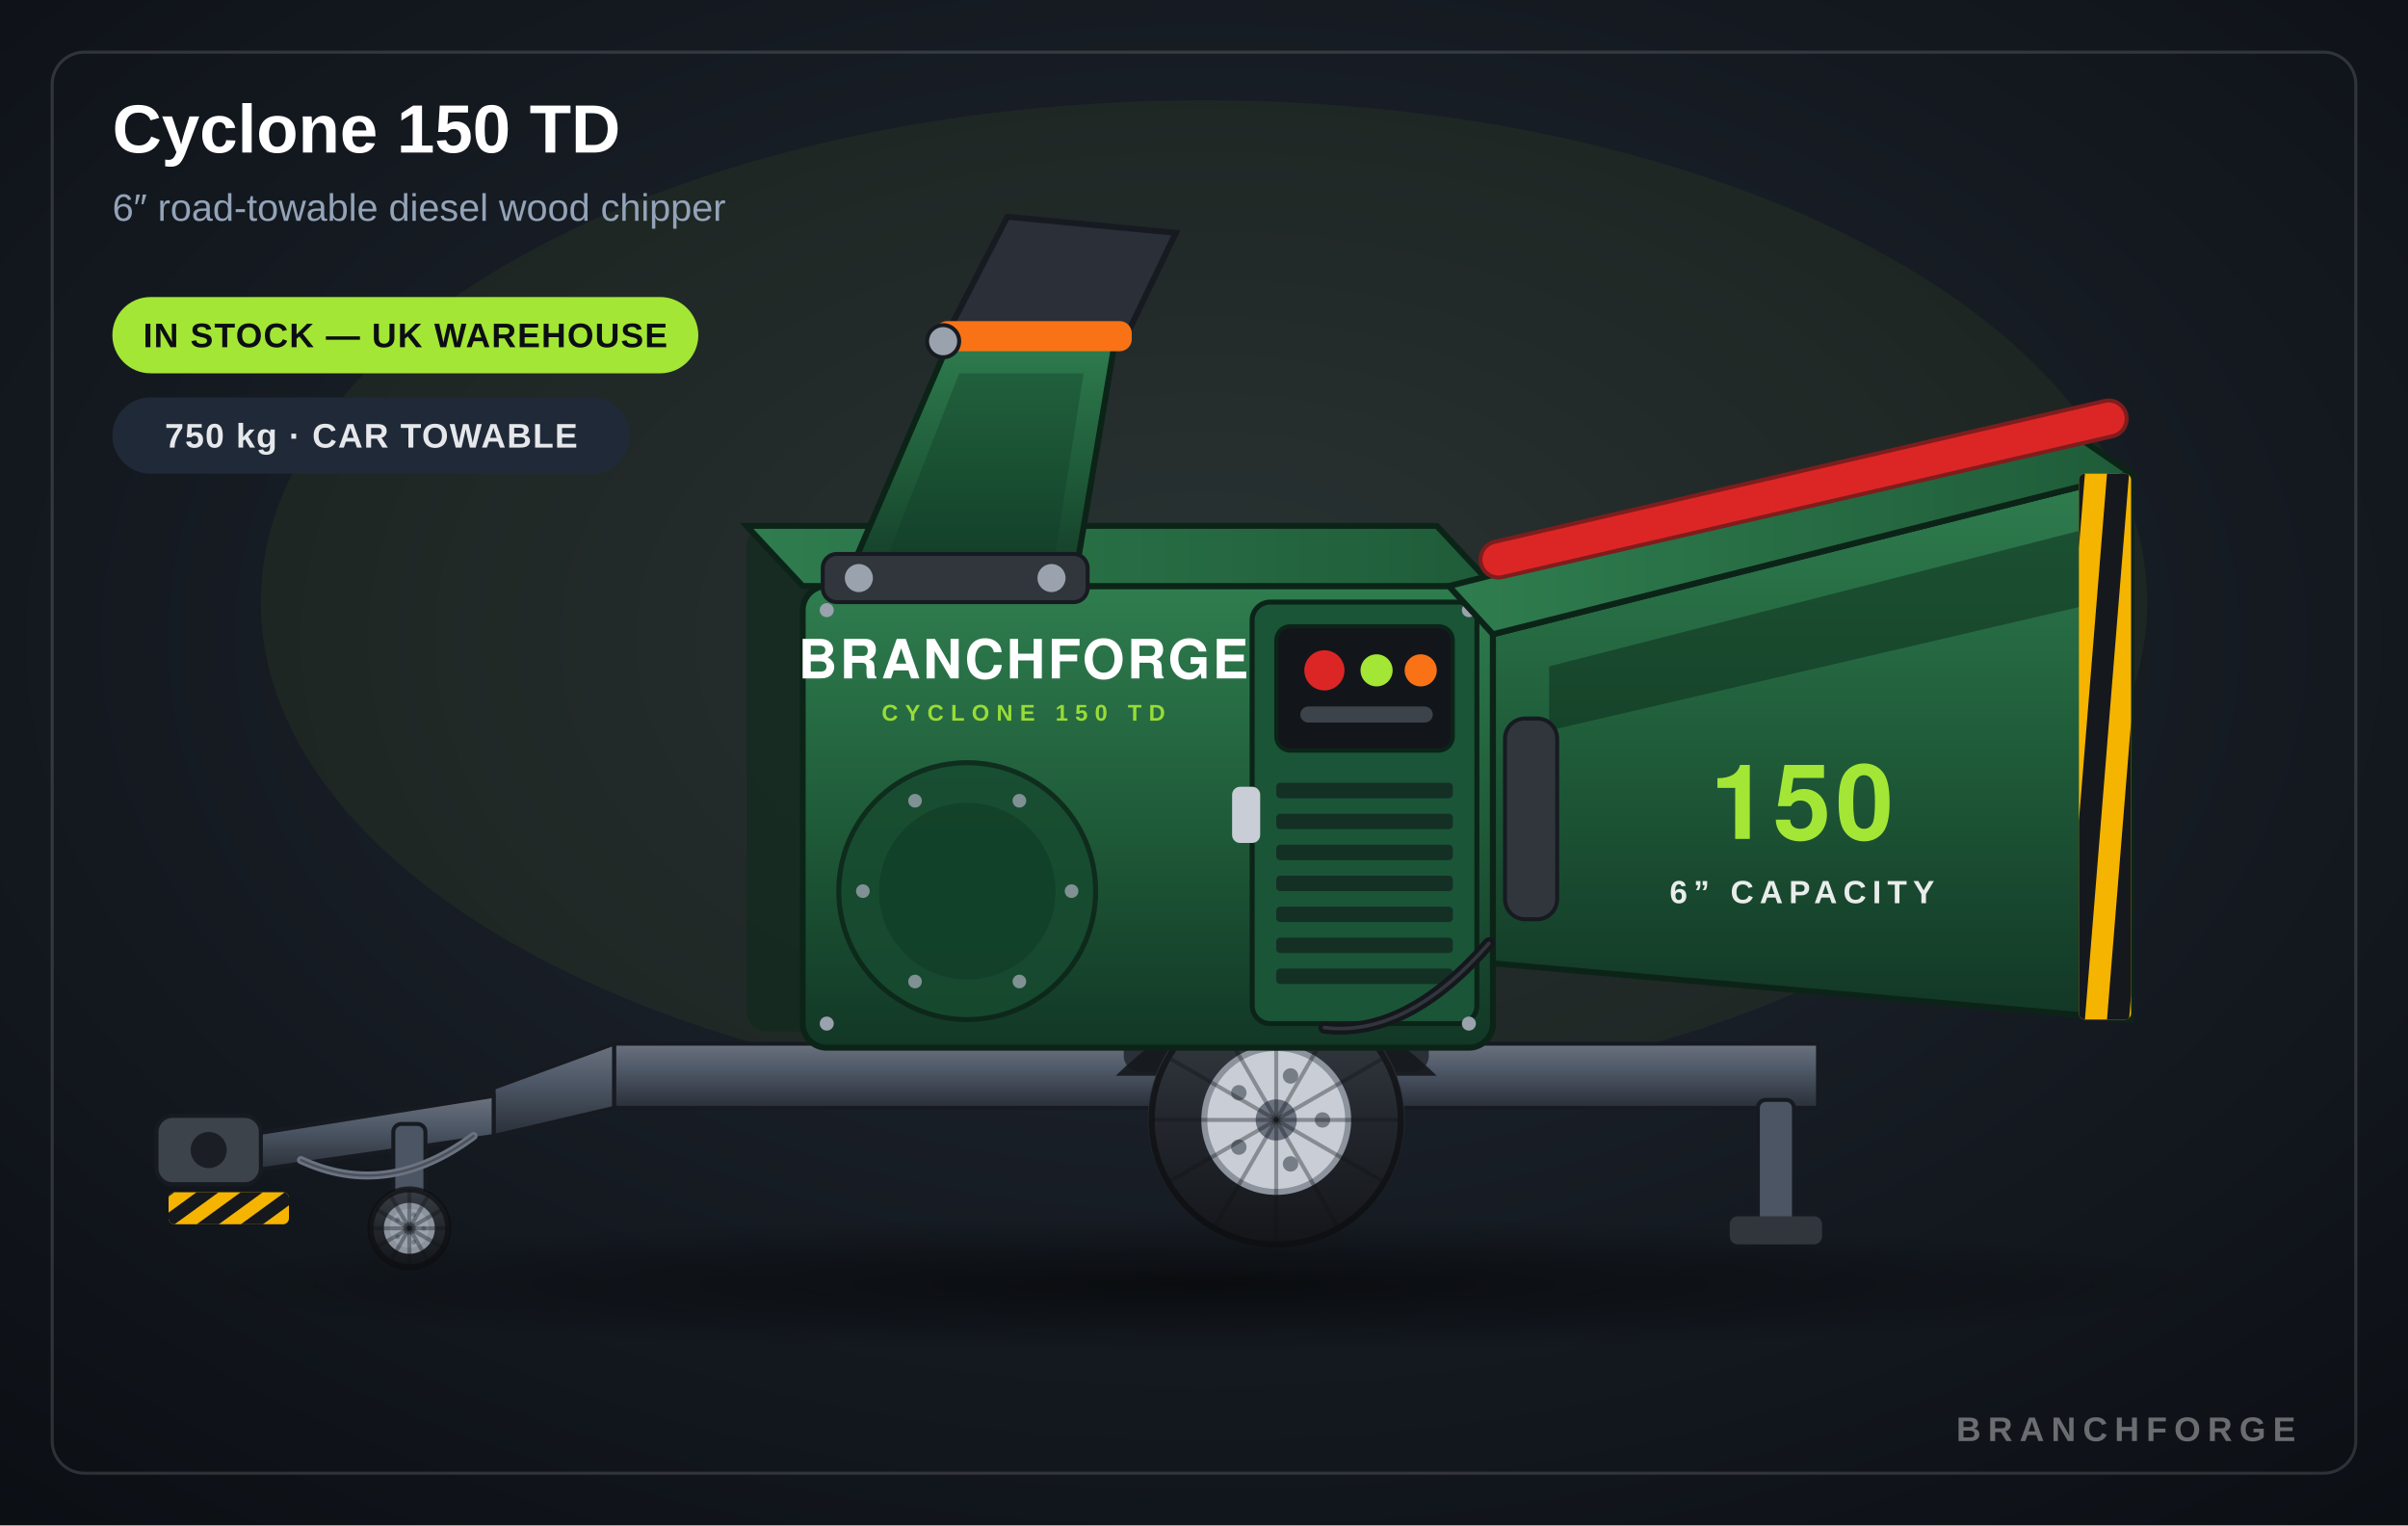
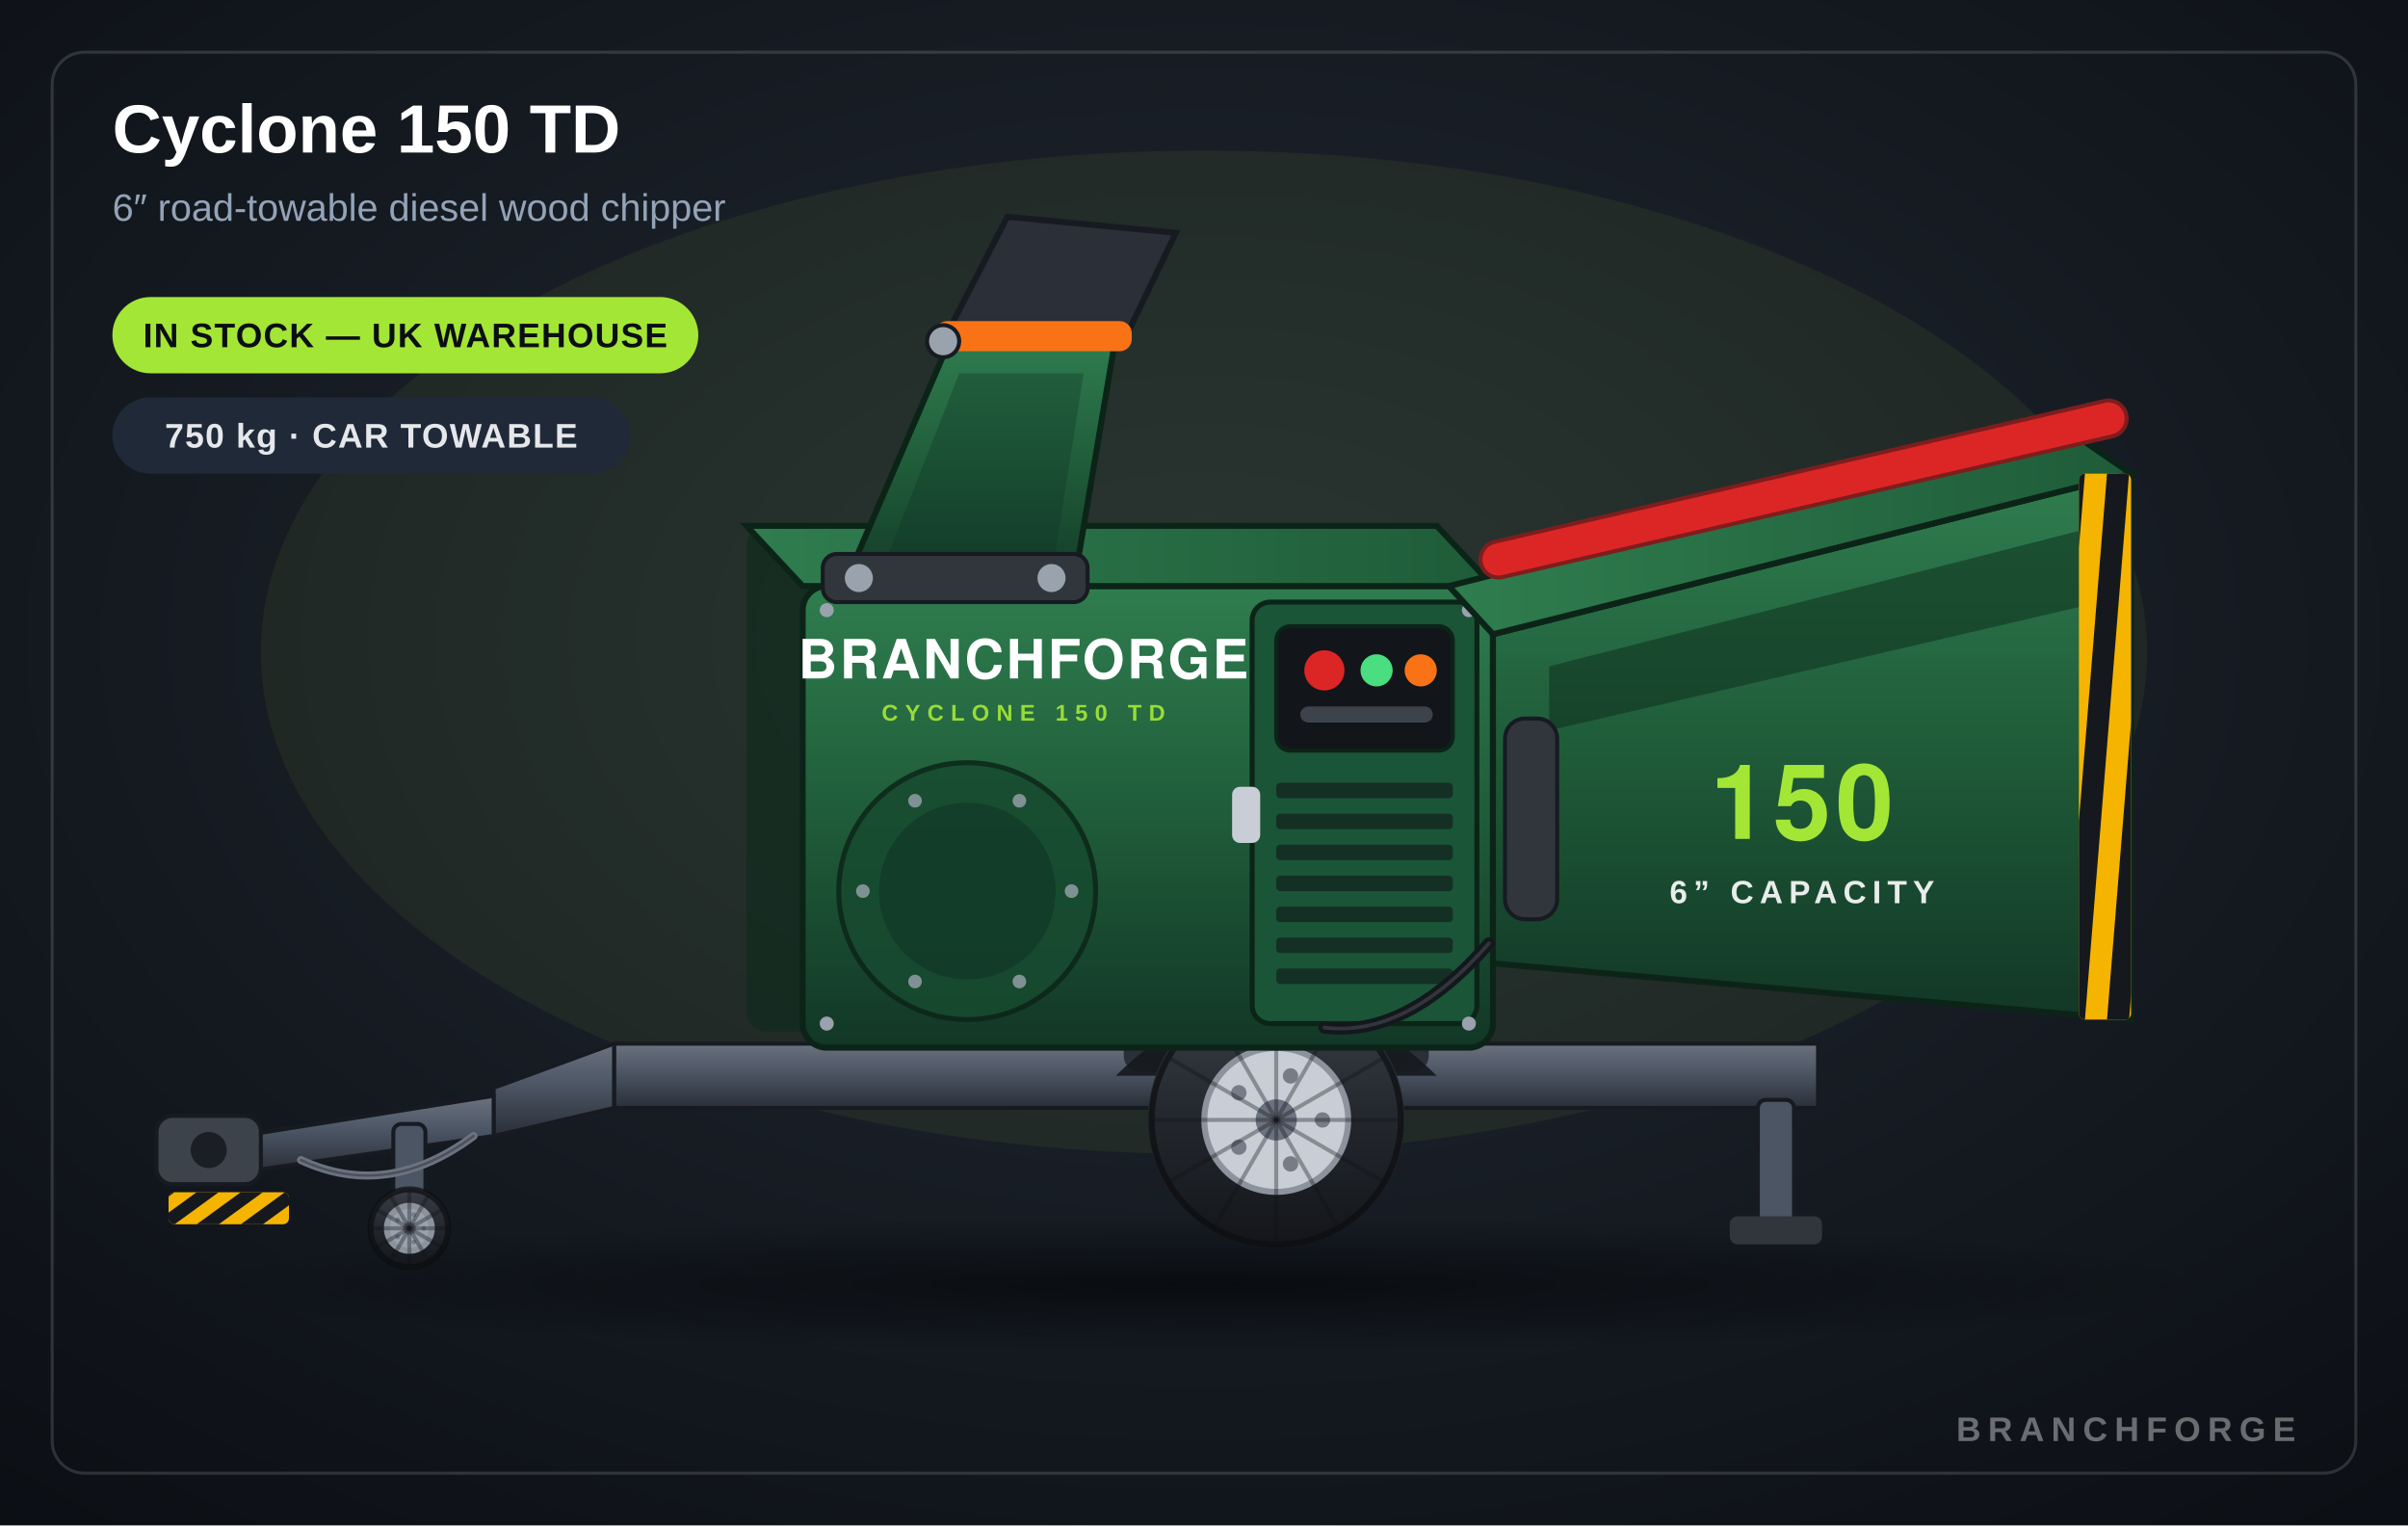
<svg xmlns="http://www.w3.org/2000/svg" viewBox="0 0 1200 760" width="1200" height="760" role="img">
  <defs>
    <linearGradient id="steel" x1="0" y1="0" x2="0" y2="1">
      <stop offset="0" stop-color="#6b7280" />
      <stop offset=".45" stop-color="#4b5563" />
      <stop offset="1" stop-color="#2a2f38" />
    </linearGradient>
    <linearGradient id="steelLite" x1="0" y1="0" x2="0" y2="1">
      <stop offset="0" stop-color="#aeb6c2" />
      <stop offset="1" stop-color="#6b7280" />
    </linearGradient>
    <linearGradient id="dark" x1="0" y1="0" x2="0" y2="1">
      <stop offset="0" stop-color="#31363f" />
      <stop offset="1" stop-color="#15181d" />
    </linearGradient>
    <linearGradient id="rubber" x1="0" y1="0" x2="0" y2="1">
      <stop offset="0" stop-color="#3a3f47" />
      <stop offset=".5" stop-color="#23272d" />
      <stop offset="1" stop-color="#131519" />
    </linearGradient>
    <radialGradient id="studioD" cx=".5" cy=".42" r=".78">
      <stop offset="0" stop-color="#232a33" />
      <stop offset=".6" stop-color="#141920" />
      <stop offset="1" stop-color="#0b0e13" />
    </radialGradient>
    <radialGradient id="studioL" cx=".5" cy=".4" r=".8">
      <stop offset="0" stop-color="#ffffff" />
      <stop offset=".65" stop-color="#eef1f5" />
      <stop offset="1" stop-color="#d7dce4" />
    </radialGradient>
    <linearGradient id="skyG" x1="0" y1="0" x2="0" y2="1">
      <stop offset="0" stop-color="#9fc0d8" />
      <stop offset=".55" stop-color="#cfe0ea" />
      <stop offset="1" stop-color="#e8eef2" />
    </linearGradient>
    <radialGradient id="shadow" cx=".5" cy=".5" r=".5">
      <stop offset="0" stop-color="#000" stop-opacity=".55" />
      <stop offset="1" stop-color="#000" stop-opacity="0" />
    </radialGradient>
    <linearGradient id="glassG" x1="0" y1="0" x2="1" y2="1">
      <stop offset="0" stop-color="#dfeaf2" stop-opacity=".9" />
      <stop offset="1" stop-color="#8fa6b8" stop-opacity=".75" />
    </linearGradient>
-     <linearGradient id="bf" x1="0" y1="0" x2="0" y2="1">
+     <linearGradient id="paint" x1="0" y1="0" x2="0" y2="1">
      <stop offset="0" stop-color="#2f7d4f" />
      <stop offset=".5" stop-color="#1f5c39" />
      <stop offset="1" stop-color="#123726" />
    </linearGradient>
-     <linearGradient id="bfTop" x1="0" y1="0" x2="1" y2="0">
+     <linearGradient id="paintTop" x1="0" y1="0" x2="1" y2="0">
      <stop offset="0" stop-color="#2f7d4f" />
      <stop offset="1" stop-color="#1f5c39" />
    </linearGradient>
  </defs>
  <rect width="1200" height="760" fill="url(#studioD)" />
  <ellipse cx="600.0" cy="640" rx="504.0" ry="34" fill="url(#shadow)" />
-   <ellipse cx="600" cy="300" rx="470" ry="250" fill="#a3e635" opacity=".05" />
+   <ellipse cx="600" cy="325" rx="470" ry="250" fill="#a3e635" opacity=".06" />
  <g opacity=".55">
-     <path d="M400 292 L744 292 L716 262 L372 262 Z" fill="#0d2a1c" />
-     <rect x="372" y="262" width="344" height="252" rx="10" fill="#0d2a1c" />
+     <path d="M400 292 L744 292 L716 262 L372 262 Z" fill="#0b2a1a" />
+     <rect x="372" y="262" width="344" height="252" rx="10" fill="#0b2a1a" />
  </g>
  <path d="M306 520 H906 V552 H306 Z" fill="url(#steel)" stroke="#171b21" stroke-width="2" />
  <path d="M306 520 L246 542 L246 566 L306 552 Z" fill="url(#steel)" stroke="#171b21" stroke-width="2" />
  <path d="M246 546 L120 566 L120 584 L246 566 Z" fill="url(#steel)" stroke="#171b21" stroke-width="2" />
  <rect x="78" y="556" width="52" height="34" rx="8" fill="#3d434b" stroke="#171b21" stroke-width="2" />
  <circle cx="104" cy="573" r="9" fill="#1b1f25" />
  <clipPath id="hz96126">
    <rect x="84" y="594" width="60" height="16" rx="3" />
  </clipPath>
  <g clip-path="url(#hz96126)">
    <rect x="84" y="594" width="60" height="16" fill="#f5b400" />
    <path d="M54 610 l22 -16 h11 l-22 16 z" fill="#15181d" />
    <path d="M76 610 l22 -16 h11 l-22 16 z" fill="#15181d" />
    <path d="M98 610 l22 -16 h11 l-22 16 z" fill="#15181d" />
    <path d="M120 610 l22 -16 h11 l-22 16 z" fill="#15181d" />
    <path d="M142 610 l22 -16 h11 l-22 16 z" fill="#15181d" />
  </g>
  <rect x="196" y="560" width="16" height="44" rx="4" fill="#4b5563" stroke="#171b21" stroke-width="2" />
  <circle cx="204" cy="612" r="20" fill="url(#rubber)" />
  <circle cx="204" cy="612" r="19.4" fill="none" stroke="#0b0d10" stroke-width="3" opacity=".7" />
  <circle cx="204" cy="612" r="11.2" fill="#9aa2ad" />
  <circle cx="204" cy="612" r="11.2" fill="none" stroke="#8c939d" stroke-width="3" />
  <circle cx="204" cy="612" r="3.2" fill="#6b7280" />
  <circle cx="211.2" cy="612.0" r="1.2" fill="#767d87" />
  <circle cx="206.225" cy="618.848" r="1.2" fill="#767d87" />
  <circle cx="198.175" cy="616.232" r="1.2" fill="#767d87" />
  <circle cx="198.175" cy="607.768" r="1.2" fill="#767d87" />
  <circle cx="206.225" cy="605.152" r="1.2" fill="#767d87" />
  <path d="M204 612 L223.0 612.0" stroke="#0e1114" stroke-width="2" opacity=".35" />
  <path d="M204 612 L220.454 621.5" stroke="#0e1114" stroke-width="2" opacity=".35" />
  <path d="M204 612 L213.5 628.454" stroke="#0e1114" stroke-width="2" opacity=".35" />
  <path d="M204 612 L204 631" stroke="#0e1114" stroke-width="2" opacity=".35" />
  <path d="M204 612 L194.5 628.454" stroke="#0e1114" stroke-width="2" opacity=".35" />
  <path d="M204 612 L187.546 621.5" stroke="#0e1114" stroke-width="2" opacity=".35" />
  <path d="M204 612 L185 612" stroke="#0e1114" stroke-width="2" opacity=".35" />
  <path d="M204 612 L187.545 602.5" stroke="#0e1114" stroke-width="2" opacity=".35" />
  <path d="M204 612 L194.5 595.546" stroke="#0e1114" stroke-width="2" opacity=".35" />
  <path d="M204 612 L204 593" stroke="#0e1114" stroke-width="2" opacity=".35" />
  <path d="M204 612 L213.5 595.545" stroke="#0e1114" stroke-width="2" opacity=".35" />
  <path d="M204 612 L220.454 602.5" stroke="#0e1114" stroke-width="2" opacity=".35" />
  <path d="M150 578 Q193.0 598.0 236 566" fill="none" stroke="#6b7280" stroke-width="4" stroke-linecap="round" />
  <path d="M150 578 Q193.0 598.0 236 566" fill="none" stroke="#3d434b" stroke-width="1.2" stroke-linecap="round" opacity=".7" />
  <rect x="876" y="548" width="18" height="62" rx="4" fill="#4b5563" stroke="#171b21" stroke-width="2" />
  <rect x="862" y="606" width="46" height="14" rx="4" fill="#31363d" />
  <rect x="560" y="500" width="152" height="34" rx="8" fill="#2a2f38" />
  <path d="M556 536 q80 -78 160 0 z" fill="#15181d" opacity=".9" />
  <circle cx="636" cy="558" r="64" fill="url(#rubber)" />
  <circle cx="636" cy="558" r="62.08" fill="none" stroke="#0b0d10" stroke-width="3" opacity=".7" />
  <circle cx="636" cy="558" r="35.84" fill="#c9ced6" />
  <circle cx="636" cy="558" r="35.84" fill="none" stroke="#8c939d" stroke-width="3" />
  <circle cx="636" cy="558" r="10.24" fill="#6b7280" />
  <circle cx="659.04" cy="558.0" r="3.84" fill="#767d87" />
  <circle cx="643.12" cy="579.912" r="3.84" fill="#767d87" />
  <circle cx="617.36" cy="571.543" r="3.84" fill="#767d87" />
  <circle cx="617.36" cy="544.457" r="3.84" fill="#767d87" />
  <circle cx="643.12" cy="536.088" r="3.84" fill="#767d87" />
  <path d="M636 558 L696.8 558.0" stroke="#0e1114" stroke-width="2" opacity=".35" />
  <path d="M636 558 L688.654 588.4" stroke="#0e1114" stroke-width="2" opacity=".35" />
  <path d="M636 558 L666.4 610.654" stroke="#0e1114" stroke-width="2" opacity=".35" />
  <path d="M636 558 L636 618.8" stroke="#0e1114" stroke-width="2" opacity=".35" />
  <path d="M636 558 L605.6 610.654" stroke="#0e1114" stroke-width="2" opacity=".35" />
  <path d="M636 558 L583.346 588.4" stroke="#0e1114" stroke-width="2" opacity=".35" />
  <path d="M636 558 L575.2 558" stroke="#0e1114" stroke-width="2" opacity=".35" />
  <path d="M636 558 L583.346 527.6" stroke="#0e1114" stroke-width="2" opacity=".35" />
  <path d="M636 558 L605.6 505.346" stroke="#0e1114" stroke-width="2" opacity=".35" />
  <path d="M636 558 L636 497.2" stroke="#0e1114" stroke-width="2" opacity=".35" />
  <path d="M636 558 L666.4 505.346" stroke="#0e1114" stroke-width="2" opacity=".35" />
  <path d="M636 558 L688.654 527.6" stroke="#0e1114" stroke-width="2" opacity=".35" />
-   <rect x="400" y="292" width="344" height="230" rx="12" fill="url(#bf)" stroke="#0c2418" stroke-width="3" />
-   <path d="M400 292 L744 292 L716 262 L372 262 Z" fill="url(#bfTop)" stroke="#0c2418" stroke-width="3" />
+   <rect x="400" y="292" width="344" height="230" rx="12" fill="url(#paint)" stroke="#0c2418" stroke-width="3" />
+   <path d="M400 292 L744 292 L716 262 L372 262 Z" fill="url(#paintTop)" stroke="#0c2418" stroke-width="3" />
  <circle cx="482" cy="444" r="64" fill="#164a2f" stroke="#0c2418" stroke-width="2.5" opacity=".85" />
-   <circle cx="482" cy="444" r="44" fill="#0f3a24" opacity=".6" />
+   <circle cx="482" cy="444" r="44" fill="#0f3325" opacity=".6" />
  <g opacity=".8">
    <circle cx="534.0" cy="444.0" r="3.4" fill="#9aa2ad" />
    <circle cx="508.0" cy="489.033" r="3.4" fill="#9aa2ad" />
    <circle cx="456.0" cy="489.033" r="3.4" fill="#9aa2ad" />
    <circle cx="430.0" cy="444.0" r="3.4" fill="#9aa2ad" />
    <circle cx="456.0" cy="398.967" r="3.4" fill="#9aa2ad" />
    <circle cx="508.0" cy="398.967" r="3.4" fill="#9aa2ad" />
  </g>
  <rect x="624" y="300" width="112" height="210" rx="9" fill="#1a5537" stroke="#0c2418" stroke-width="2.5" />
  <rect x="636" y="390.0" width="88" height="7.714" rx="2" fill="#0f1216" opacity=".55" />
  <rect x="636" y="405.429" width="88" height="7.714" rx="2" fill="#0f1216" opacity=".55" />
  <rect x="636" y="420.857" width="88" height="7.714" rx="2" fill="#0f1216" opacity=".55" />
  <rect x="636" y="436.286" width="88" height="7.714" rx="2" fill="#0f1216" opacity=".55" />
  <rect x="636" y="451.714" width="88" height="7.714" rx="2" fill="#0f1216" opacity=".55" />
  <rect x="636" y="467.143" width="88" height="7.714" rx="2" fill="#0f1216" opacity=".55" />
  <rect x="636" y="482.571" width="88" height="7.714" rx="2" fill="#0f1216" opacity=".55" />
  <rect x="614" y="392" width="14" height="28" rx="4" fill="#c9ced6" />
  <rect x="636" y="312" width="88" height="62" rx="7" fill="#12161b" stroke="#0c2418" stroke-width="2" />
  <circle cx="660" cy="334" r="10" fill="#dc2626" />
-   <circle cx="686" cy="334" r="8" fill="#a3e635" />
+   <circle cx="686" cy="334" r="8" fill="#4ade80" />
  <circle cx="708" cy="334" r="8" fill="#f97316" />
  <rect x="648" y="352" width="66" height="8" rx="4" fill="#3d434b" />
  <circle cx="412" cy="304" r="3.5" fill="#9aa2ad" />
  <circle cx="732" cy="304" r="3.5" fill="#9aa2ad" />
  <circle cx="412" cy="510" r="3.5" fill="#9aa2ad" />
  <circle cx="732" cy="510" r="3.5" fill="#9aa2ad" />
  <g transform="rotate(0 476 292)">
-     <path d="M418 298 L534 298 L556 168 L474 168 Z" fill="url(#bf)" stroke="#0c2418" stroke-width="3" />
-     <path d="M438 288 L524 288 L540 186 L478 186 Z" fill="#0f3a24" opacity=".35" />
+     <path d="M418 298 L534 298 L556 168 L474 168 Z" fill="url(#paint)" stroke="#0c2418" stroke-width="3" />
+     <path d="M438 288 L524 288 L540 186 L478 186 Z" fill="#0f3325" opacity=".35" />
    <rect x="410" y="276" width="132" height="24" rx="7" fill="#31363d" stroke="#171b21" stroke-width="2" />
    <circle cx="428" cy="288" r="7" fill="#9aa2ad" />
    <circle cx="524" cy="288" r="7" fill="#9aa2ad" />
    <path d="M470 170 L560 170 L586 116 L502 108 Z" fill="#2a2f38" stroke="#171b21" stroke-width="3" />
    <rect x="466" y="160" width="98" height="15" rx="6" fill="#f97316" />
    <circle cx="470" cy="170" r="8" fill="#9aa2ad" stroke="#171b21" stroke-width="2" />
  </g>
-   <path d="M744 316 L1062 236 L1062 508 L744 480 Z" fill="url(#bf)" stroke="#0c2418" stroke-width="3" />
-   <path d="M744 316 L1062 236 L1030 214 L722 292 Z" fill="url(#bfTop)" stroke="#0c2418" stroke-width="3" />
+   <path d="M744 316 L1062 236 L1062 508 L744 480 Z" fill="url(#paint)" stroke="#0c2418" stroke-width="3" />
+   <path d="M744 316 L1062 236 L1030 214 L722 292 Z" fill="url(#paintTop)" stroke="#0c2418" stroke-width="3" />
  <path d="M772 332 L1038 264 L1038 302 L772 364 Z" fill="#0b2a1a" opacity=".5" />
  <clipPath id="hz2184">
    <rect x="1036" y="236" width="26" height="272" rx="3" />
  </clipPath>
  <g clip-path="url(#hz2184)">
    <rect x="1036" y="236" width="26" height="272" fill="#f5b400" />
    <path d="M1006 508 l22 -272 h11 l-22 272 z" fill="#15181d" />
    <path d="M1028 508 l22 -272 h11 l-22 272 z" fill="#15181d" />
    <path d="M1050 508 l22 -272 h11 l-22 272 z" fill="#15181d" />
    <path d="M1072 508 l22 -272 h11 l-22 272 z" fill="#15181d" />
  </g>
  <rect x="750" y="358" width="26" height="100" rx="10" fill="#31363d" stroke="#171b21" stroke-width="2" />
  <rect x="736" y="272" width="330" height="18" rx="9" fill="#dc2626" stroke="#7f1d1d" stroke-width="2" transform="rotate(-13 736 272)" />
  <path d="M742 470 Q701.0 517.0 660 512" fill="none" stroke="#14171c" stroke-width="6" stroke-linecap="round" />
  <path d="M742 470 Q701.0 517.0 660 512" fill="none" stroke="#3d434b" stroke-width="1.8" stroke-linecap="round" opacity=".7" />
  <text x="510" y="338" text-anchor="middle" font-family="Arial Black,Helvetica,sans-serif" font-weight="800" font-size="27" letter-spacing="1.2" fill="#ffffff">BRANCHFORGE</text>
  <text x="510" y="359.06" text-anchor="middle" font-family="Arial,Helvetica,sans-serif" font-weight="700" font-size="11.34" letter-spacing="3.5" fill="#a3e635" opacity=".92">CYCLONE 150 TD</text>
  <text x="898" y="418" text-anchor="middle" font-family="Arial Black,Helvetica,sans-serif" font-weight="800" font-size="52" letter-spacing="2.3" fill="#a3e635">150</text>
  <text x="898" y="450" text-anchor="middle" font-family="Arial,Helvetica,sans-serif" font-weight="700" font-size="16" letter-spacing="3" fill="#ffffff" opacity=".9">6” CAPACITY</text>
  <text x="56" y="76" font-family="Arial,Helvetica,sans-serif" font-weight="800" font-size="34" fill="#ffffff">Cyclone 150 TD</text>
  <text x="56" y="110" font-family="Arial,Helvetica,sans-serif" font-weight="500" font-size="19" fill="#93a3b8">6″ road-towable diesel wood chipper</text>
  <rect x="56" y="148" width="292" height="38" rx="19.0" fill="#a3e635" />
  <text x="202" y="173" text-anchor="middle" font-family="Arial,Helvetica,sans-serif" font-weight="800" font-size="17" letter-spacing=".6" fill="#0b0e13">IN STOCK — UK WAREHOUSE</text>
  <rect x="56" y="198" width="258" height="38" rx="19.0" fill="#1f2937" />
  <text x="185" y="223" text-anchor="middle" font-family="Arial,Helvetica,sans-serif" font-weight="800" font-size="17" letter-spacing=".6" fill="#e5e7eb">750 kg · CAR TOWABLE</text>
  <rect x="26" y="26" width="1148" height="708" rx="16" fill="none" stroke="#ffffff" stroke-width="1.5" opacity=".14" />
  <text x="1144" y="718" text-anchor="end" font-family="Arial,Helvetica,sans-serif" font-weight="800" font-size="17" letter-spacing="3.5" fill="#ffffff" opacity=".38">BRANCHFORGE</text>
</svg>
